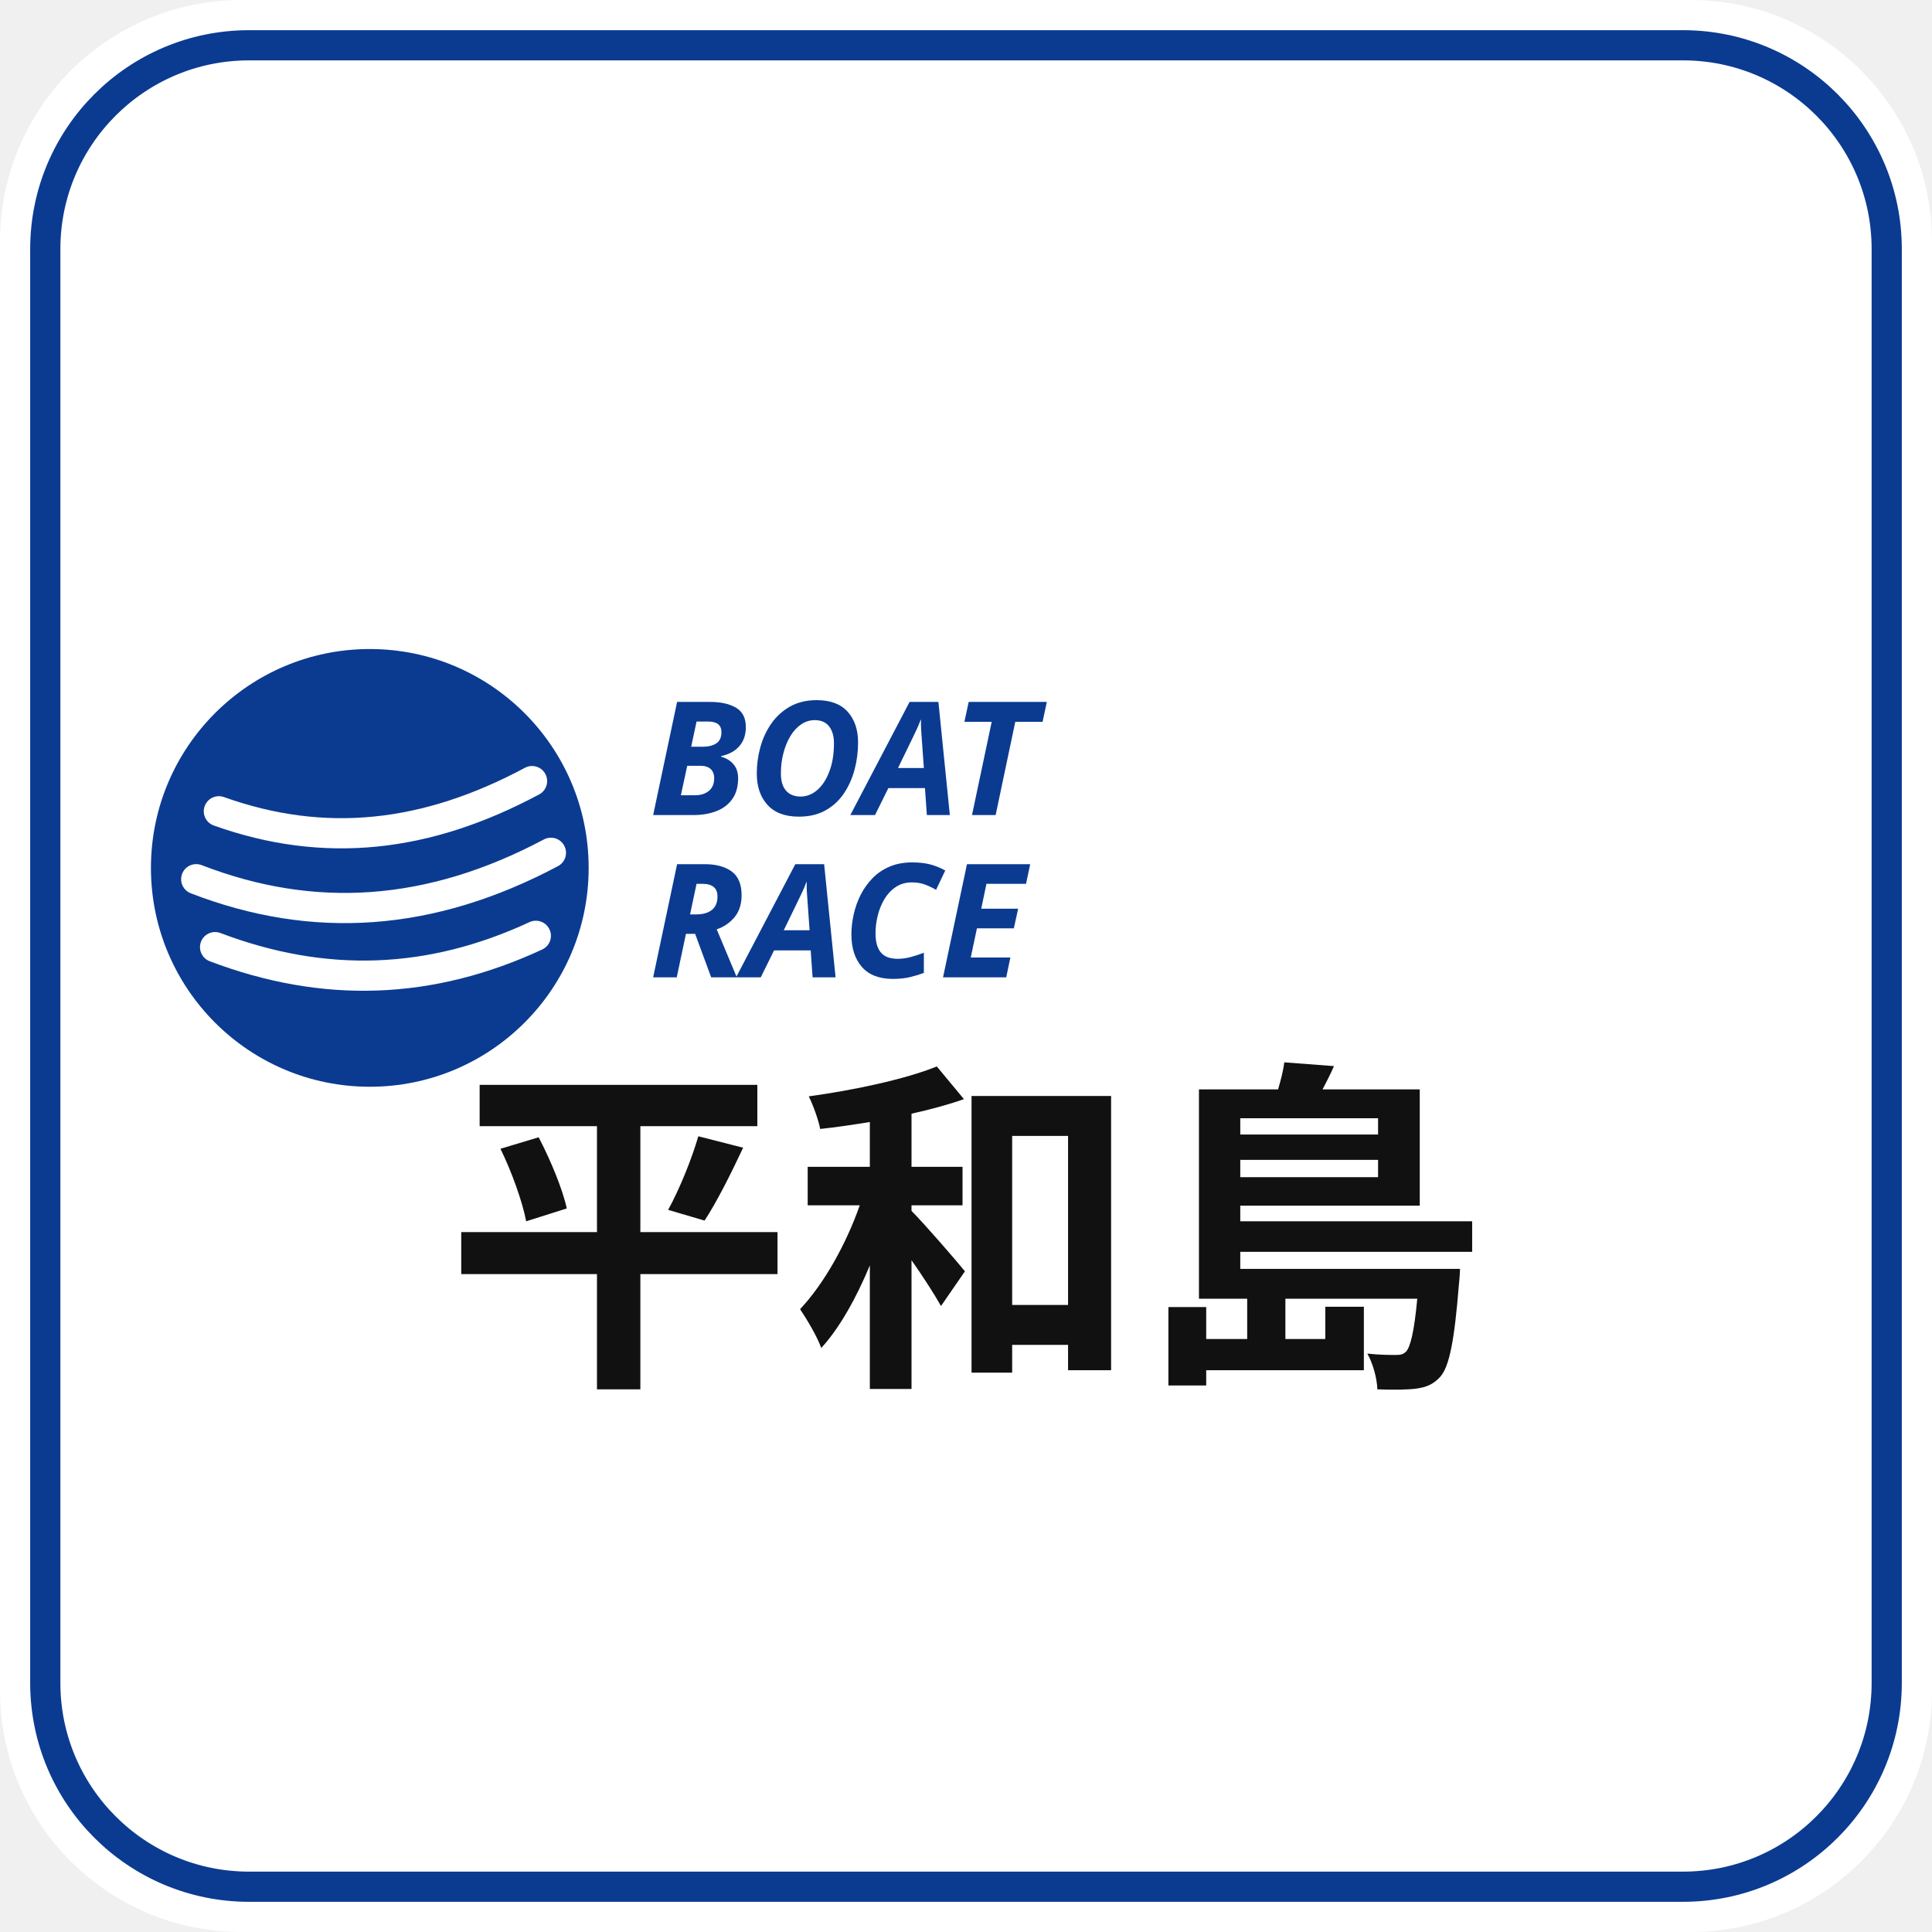
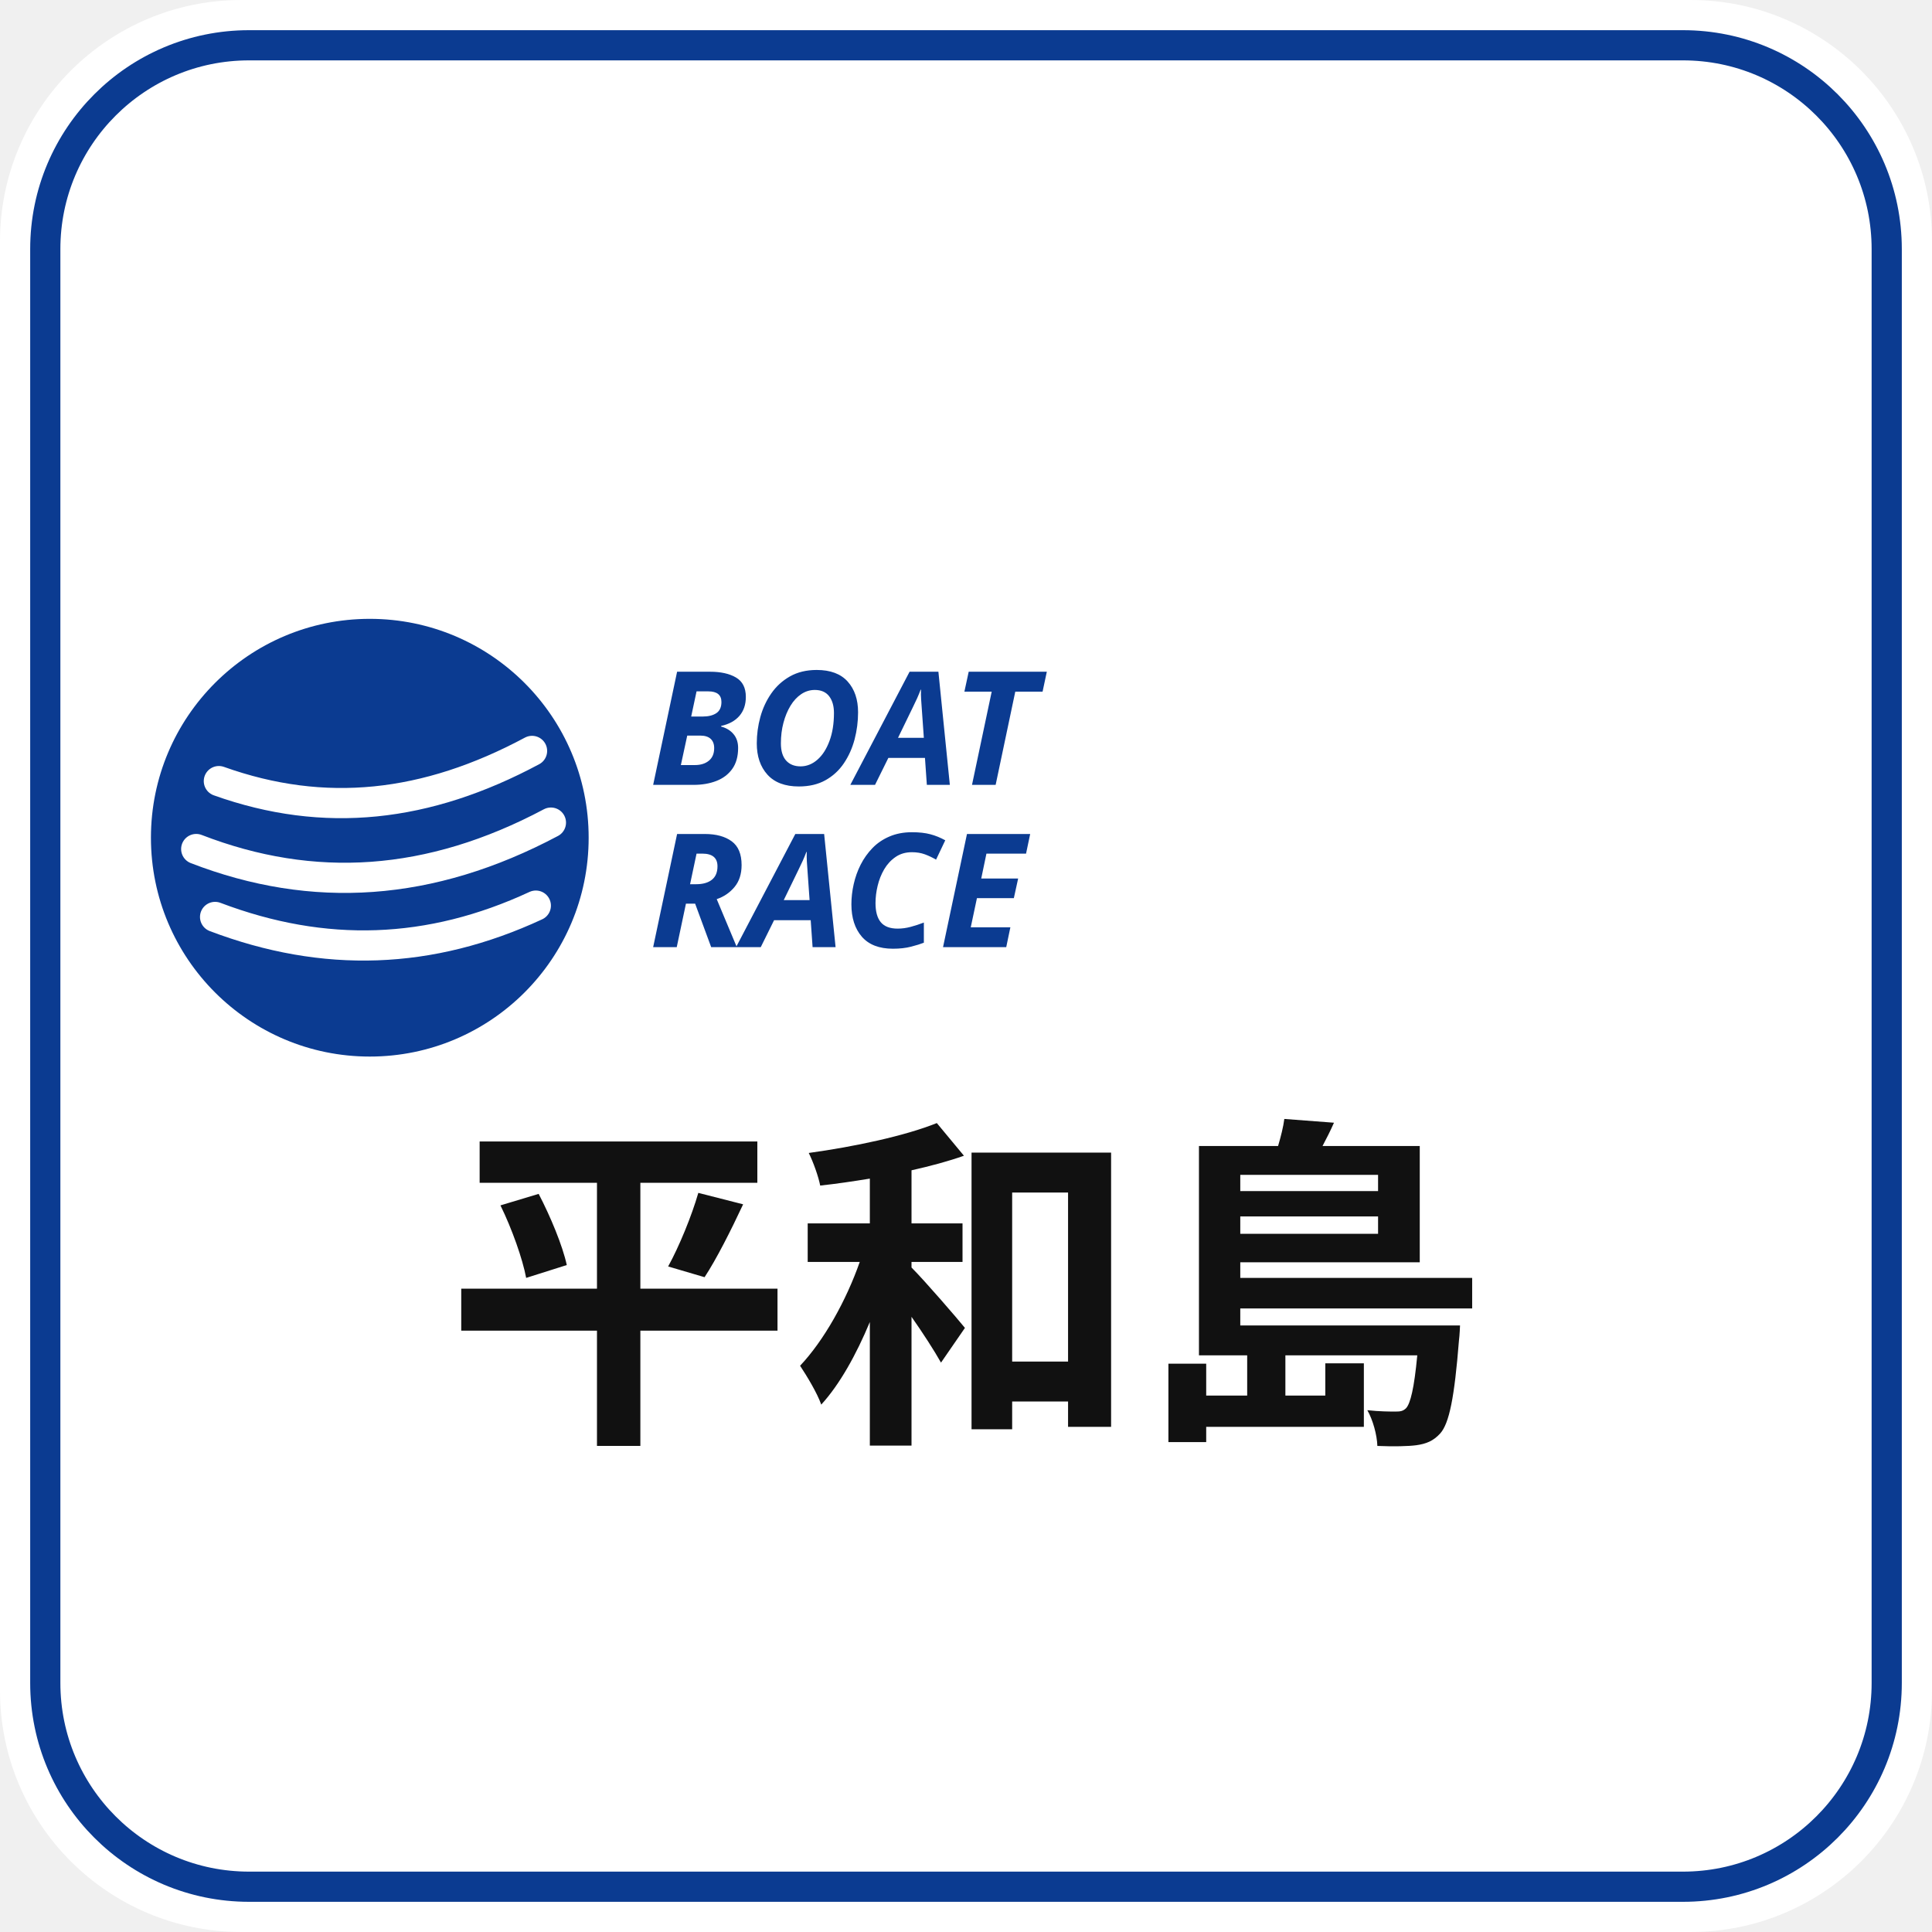
<svg xmlns="http://www.w3.org/2000/svg" viewBox="0 0 512 512">
-   <rect width="512" height="512" rx="64" fill="#fff" />
+   <rect width="512" height="512" rx="64" fill="white" />
  <rect x="12" y="12" width="488" height="488" rx="54" fill="none" stroke="#0b3b91" stroke-width="8" />
-   <g transform="translate(36 168)" fill="#0b3b91">
-     <circle cx="62" cy="62" r="58" />
-     <path d="M22 47c28 10 55 7 83-8M16 65c31 12 62 10 94-7M21 83c29 11 57 10 85-3" fill="none" stroke="#fff" stroke-width="8" stroke-linecap="round" />
-     <text x="136" y="48" font-family="sans-serif" font-size="42" font-weight="800" font-style="italic">BOAT</text>
-     <text x="136" y="91" font-family="sans-serif" font-size="42" font-weight="800" font-style="italic">RACE</text>
+   <g fill="#0b3b91">
+     <circle cx="98" cy="222" r="58" />
+     <path d="M58 207c28 10 55 7 83-8M52 225c31 12 62 10 94-7M57 243c29 11 57 10 85-3" fill="none" stroke="white" stroke-width="8" stroke-linecap="round" />
+     <text x="172" y="208" font-family="sans-serif" font-size="42" font-weight="800" font-style="italic">BOAT</text>
+     <text x="172" y="251" font-family="sans-serif" font-size="42" font-weight="800" font-style="italic">RACE</text>
  </g>
-   <text x="256" y="360" text-anchor="middle" font-family="sans-serif" font-size="92" font-weight="800" fill="#111">平和島</text>
+   <text x="256" y="375" text-anchor="middle" font-family="sans-serif" font-size="92" font-weight="800" fill="#111">平和島</text>
</svg>
